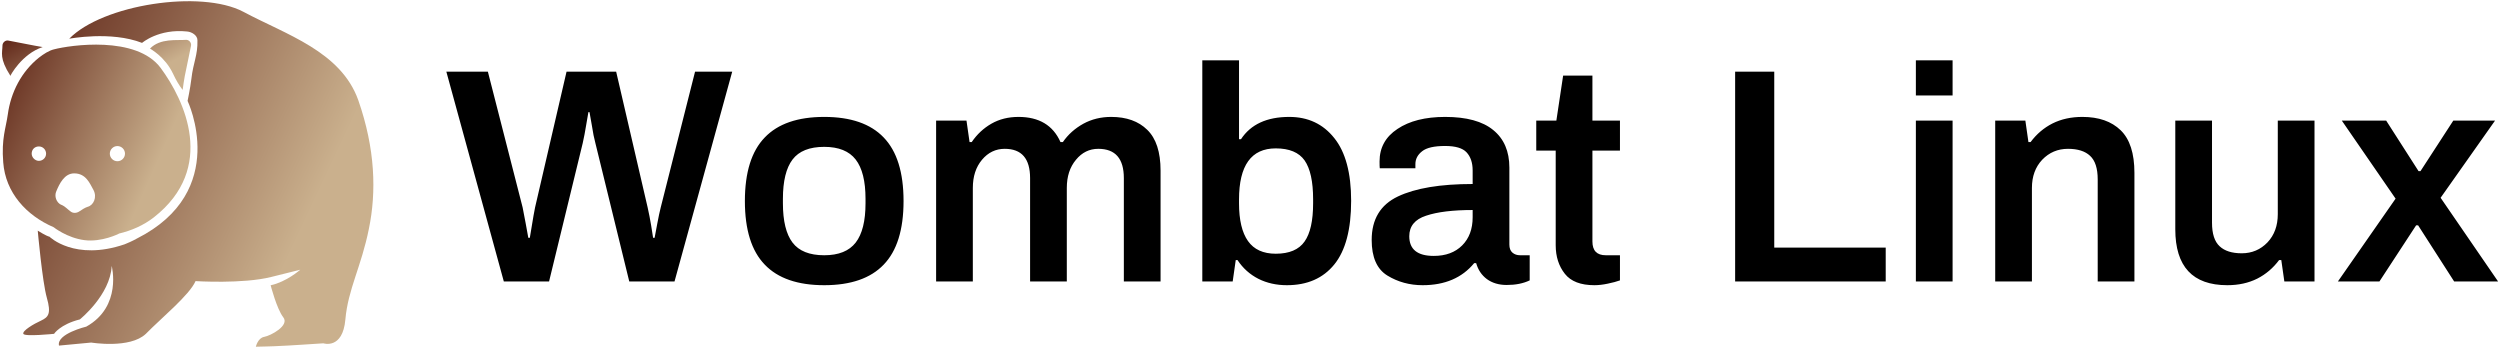
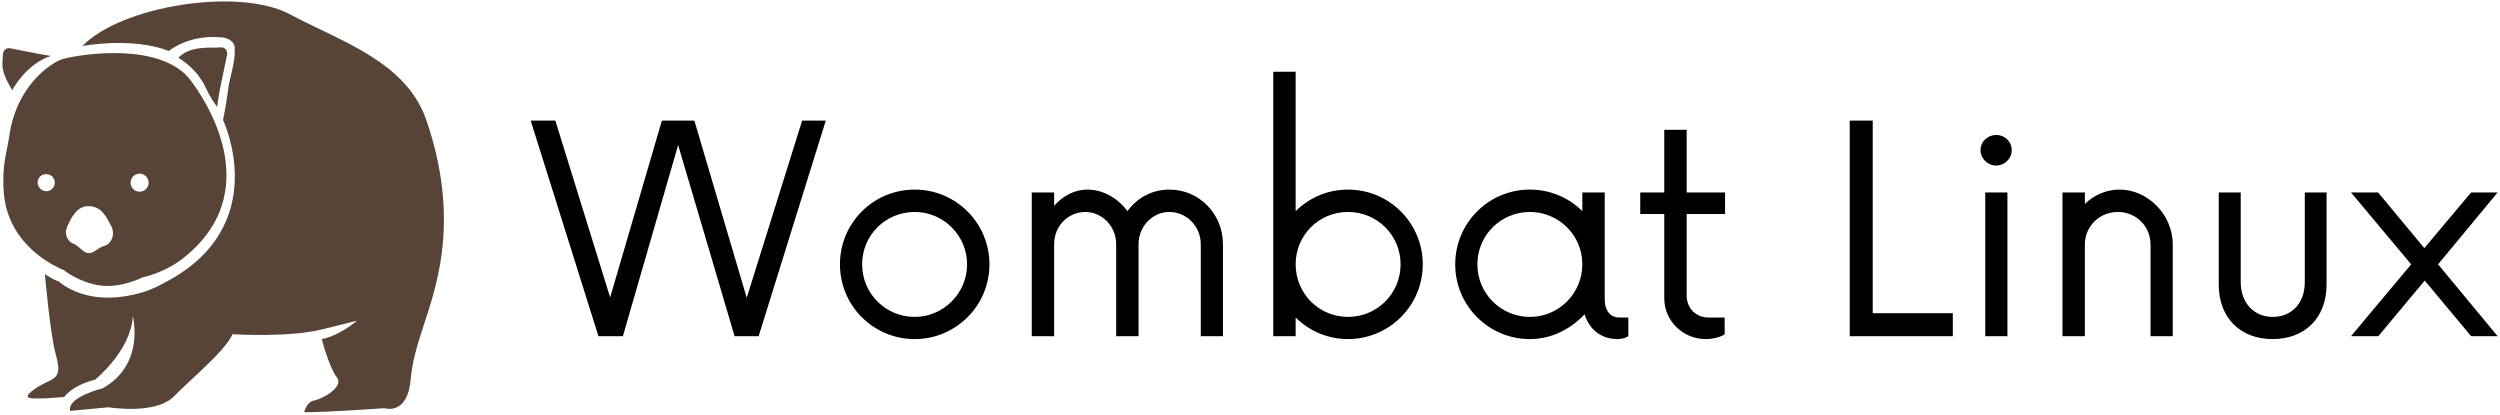
- <svg xmlns="http://www.w3.org/2000/svg" data-v-423bf9ae="" viewBox="0 0 667 93" class="iconLeft">
-   <g data-v-423bf9ae="" id="b7103e3b-57a3-4831-8f14-232031608eb7" fill="#000000" transform="matrix(5.830904,0,0,5.830904,118.6767,3.437127)">
-     <path d="M2.70 12.29L0.07 2.69L1.97 2.69L3.56 8.90L3.56 8.90Q3.61 9.14 3.70 9.63L3.70 9.63L3.70 9.63Q3.79 10.12 3.82 10.29L3.82 10.29L3.89 10.29L3.89 10.29Q3.92 10.12 3.99 9.69L3.99 9.69L3.99 9.69Q4.06 9.25 4.13 8.90L4.13 8.90L5.57 2.69L7.84 2.69L9.28 8.90L9.28 8.90Q9.37 9.30 9.44 9.72L9.44 9.72L9.44 9.72Q9.51 10.14 9.53 10.29L9.53 10.29L9.60 10.29L9.60 10.29Q9.63 10.14 9.72 9.65L9.72 9.65L9.72 9.65Q9.81 9.17 9.88 8.90L9.88 8.90L11.45 2.69L13.15 2.69L10.51 12.29L8.44 12.29L6.89 5.96L6.89 5.96Q6.80 5.63 6.73 5.16L6.73 5.16L6.73 5.16Q6.65 4.69 6.62 4.54L6.62 4.54L6.57 4.54L6.57 4.54Q6.54 4.69 6.47 5.12L6.47 5.12L6.47 5.12Q6.40 5.56 6.31 5.96L6.31 5.96L4.77 12.29L2.70 12.29ZM17.36 12.46L17.36 12.46Q15.54 12.46 14.64 11.52L14.64 11.52L14.64 11.52Q13.73 10.58 13.73 8.61L13.73 8.61L13.73 8.61Q13.73 6.64 14.64 5.70L14.64 5.70L14.64 5.70Q15.54 4.76 17.36 4.76L17.36 4.76L17.36 4.76Q19.18 4.76 20.08 5.70L20.08 5.70L20.08 5.70Q20.99 6.64 20.99 8.61L20.99 8.61L20.99 8.61Q20.99 10.58 20.08 11.52L20.08 11.52L20.08 11.52Q19.18 12.46 17.36 12.46L17.36 12.46ZM17.36 11.09L17.36 11.09Q18.35 11.09 18.80 10.51L18.80 10.51L18.80 10.51Q19.25 9.93 19.25 8.71L19.25 8.71L19.25 8.51L19.25 8.51Q19.25 7.29 18.80 6.71L18.80 6.71L18.80 6.71Q18.35 6.13 17.36 6.13L17.36 6.13L17.36 6.13Q16.35 6.13 15.91 6.71L15.91 6.71L15.91 6.71Q15.47 7.29 15.47 8.51L15.47 8.51L15.47 8.71L15.47 8.71Q15.47 9.93 15.91 10.51L15.91 10.51L15.91 10.51Q16.35 11.09 17.36 11.09L17.36 11.09ZM22.48 12.29L22.48 4.93L23.87 4.93L24.01 5.91L24.11 5.91L24.11 5.91Q24.47 5.38 25.01 5.07L25.01 5.07L25.01 5.07Q25.55 4.76 26.25 4.76L26.25 4.76L26.25 4.76Q27.66 4.76 28.17 5.91L28.17 5.91L28.28 5.91L28.28 5.91Q28.64 5.39 29.22 5.07L29.22 5.07L29.22 5.07Q29.79 4.76 30.49 4.76L30.49 4.76L30.49 4.76Q31.54 4.76 32.14 5.35L32.14 5.35L32.14 5.35Q32.75 5.94 32.75 7.22L32.75 7.22L32.75 12.29L31.07 12.29L31.07 7.56L31.07 7.56Q31.07 6.22 29.90 6.22L29.90 6.22L29.90 6.22Q29.29 6.22 28.88 6.72L28.88 6.72L28.88 6.72Q28.46 7.22 28.46 8.01L28.46 8.01L28.46 12.29L26.78 12.29L26.78 7.56L26.78 7.56Q26.78 6.22 25.62 6.22L25.62 6.22L25.62 6.22Q25.00 6.22 24.58 6.72L24.58 6.72L24.58 6.72Q24.16 7.22 24.16 8.01L24.16 8.01L24.16 12.29L22.48 12.29ZM38.53 12.46L38.53 12.46Q37.81 12.46 37.23 12.17L37.23 12.17L37.23 12.17Q36.64 11.87 36.27 11.31L36.27 11.31L36.19 11.31L36.05 12.29L34.66 12.29L34.66 2.17L36.34 2.17L36.34 5.78L36.43 5.78L36.43 5.78Q37.10 4.76 38.64 4.76L38.64 4.76L38.64 4.76Q39.93 4.76 40.70 5.73L40.70 5.73L40.70 5.73Q41.47 6.69 41.47 8.60L41.47 8.60L41.47 8.60Q41.47 10.56 40.70 11.51L40.70 11.51L40.70 11.51Q39.93 12.46 38.53 12.46L38.53 12.46ZM38.02 11.02L38.02 11.02Q38.95 11.02 39.34 10.46L39.34 10.46L39.34 10.46Q39.73 9.91 39.73 8.71L39.73 8.71L39.73 8.53L39.73 8.53Q39.73 7.31 39.34 6.75L39.34 6.75L39.34 6.75Q38.95 6.20 38.02 6.20L38.02 6.20L38.02 6.20Q36.34 6.20 36.34 8.54L36.34 8.54L36.34 8.71L36.34 8.71Q36.34 9.86 36.75 10.44L36.75 10.44L36.75 10.44Q37.16 11.02 38.02 11.02L38.02 11.02ZM44.74 12.46L44.74 12.46Q43.85 12.46 43.13 12.02L43.13 12.02L43.13 12.02Q42.41 11.58 42.41 10.39L42.41 10.39L42.41 10.39Q42.41 8.97 43.61 8.40L43.61 8.40L43.61 8.40Q44.81 7.83 47.03 7.83L47.03 7.83L47.03 7.21L47.03 7.21Q47.03 6.68 46.75 6.38L46.75 6.38L46.75 6.38Q46.48 6.09 45.77 6.09L45.77 6.09L45.77 6.09Q45.02 6.09 44.72 6.33L44.72 6.33L44.72 6.33Q44.41 6.57 44.41 6.92L44.41 6.92L44.41 7.11L42.78 7.11L42.78 7.11Q42.77 7.03 42.77 6.80L42.77 6.80L42.77 6.80Q42.77 5.85 43.59 5.31L43.59 5.31L43.59 5.31Q44.41 4.76 45.77 4.76L45.77 4.76L45.77 4.76Q47.24 4.76 47.97 5.36L47.97 5.36L47.97 5.36Q48.71 5.96 48.71 7.08L48.71 7.08L48.71 10.60L48.71 10.60Q48.71 10.85 48.85 10.97L48.85 10.97L48.85 10.97Q48.99 11.09 49.20 11.09L49.20 11.09L49.64 11.09L49.64 12.24L49.64 12.24Q49.20 12.45 48.59 12.45L48.59 12.45L48.59 12.45Q48.05 12.45 47.68 12.18L47.68 12.18L47.68 12.18Q47.32 11.91 47.19 11.45L47.19 11.45L47.10 11.45L47.10 11.45Q46.27 12.46 44.74 12.46L44.74 12.46ZM45.25 11.12L45.25 11.12Q46.07 11.12 46.55 10.64L46.55 10.64L46.55 10.64Q47.03 10.16 47.03 9.35L47.03 9.35L47.03 9.02L47.03 9.02Q45.67 9.02 44.90 9.28L44.90 9.28L44.90 9.28Q44.13 9.53 44.13 10.22L44.13 10.22L44.13 10.22Q44.13 11.12 45.25 11.12L45.25 11.12ZM52.60 12.46L52.60 12.46Q51.66 12.46 51.25 11.94L51.25 11.94L51.25 11.94Q50.83 11.41 50.83 10.63L50.83 10.63L50.83 6.30L49.94 6.30L49.94 4.93L50.86 4.93L51.17 2.87L52.51 2.87L52.51 4.93L53.77 4.93L53.77 6.30L52.51 6.30L52.51 10.46L52.51 10.46Q52.51 11.09 53.12 11.09L53.12 11.09L53.77 11.09L53.77 12.24L53.77 12.24Q53.55 12.32 53.21 12.39L53.21 12.39L53.21 12.39Q52.88 12.46 52.60 12.46L52.60 12.46ZM59.04 12.29L59.04 2.69L60.83 2.69L60.83 10.74L65.93 10.74L65.93 12.29L59.04 12.29ZM67.31 3.78L67.31 2.17L68.99 2.17L68.99 3.78L67.31 3.78ZM67.31 12.29L67.31 4.93L68.99 4.93L68.99 12.29L67.31 12.29ZM70.94 12.29L70.94 4.93L72.32 4.93L72.46 5.91L72.56 5.91L72.56 5.91Q72.97 5.36 73.56 5.06L73.56 5.06L73.56 5.06Q74.16 4.76 74.93 4.76L74.93 4.76L74.93 4.76Q76.05 4.76 76.68 5.37L76.68 5.37L76.68 5.37Q77.31 5.98 77.31 7.32L77.31 7.32L77.31 12.29L75.63 12.29L75.63 7.62L75.63 7.62Q75.63 6.86 75.28 6.54L75.28 6.54L75.28 6.54Q74.94 6.22 74.27 6.22L74.27 6.22L74.27 6.22Q73.57 6.22 73.09 6.72L73.09 6.72L73.09 6.72Q72.62 7.22 72.62 8.01L72.62 8.01L72.62 12.29L70.94 12.29ZM81.56 12.46L81.56 12.46Q79.18 12.46 79.18 9.90L79.18 9.90L79.18 4.93L80.86 4.93L80.86 9.60L80.86 9.60Q80.86 10.36 81.21 10.68L81.21 10.68L81.21 10.68Q81.55 11.00 82.22 11.00L82.22 11.00L82.22 11.00Q82.92 11.00 83.40 10.50L83.40 10.50L83.40 10.50Q83.87 10.00 83.87 9.21L83.87 9.21L83.87 4.93L85.55 4.93L85.55 12.29L84.17 12.29L84.03 11.31L83.93 11.31L83.93 11.31Q83.52 11.86 82.93 12.16L82.93 12.16L82.93 12.16Q82.33 12.46 81.56 12.46L81.56 12.46ZM86.62 12.29L89.26 8.50L86.80 4.93L88.83 4.93L90.31 7.24L90.40 7.24L91.90 4.93L93.81 4.93L91.32 8.46L93.95 12.29L91.94 12.29L90.29 9.72L90.20 9.72L88.52 12.29L86.62 12.29Z" />
+ <svg xmlns="http://www.w3.org/2000/svg" data-v-423bf9ae="" viewBox="0 0 561 93" class="iconLeft">
+   <g data-v-423bf9ae="" id="8cf70366-57c0-4771-9326-3827858565fa" fill="#000000" transform="matrix(4.608295,0,0,4.608295,119.5918,16.09019)">
+     <path d="M13.11 2.38L10.41 11.01L7.86 2.38L6.28 2.38L3.76 10.99L1.09 2.38L-0.11 2.38L3.19 12.88L4.38 12.88L7.07 3.57L9.82 12.88L10.99 12.88L14.26 2.38ZM18.59 13.02C20.60 13.02 22.23 11.39 22.23 9.38C22.23 7.37 20.60 5.74 18.59 5.74C16.57 5.74 14.95 7.37 14.95 9.38C14.95 11.39 16.57 13.02 18.59 13.02ZM18.59 11.94C17.17 11.94 16.03 10.80 16.03 9.38C16.03 7.96 17.17 6.83 18.59 6.83C19.98 6.83 21.14 7.96 21.14 9.38C21.14 10.80 19.98 11.94 18.59 11.94ZM30.99 5.74C30.15 5.74 29.42 6.14 28.95 6.79C28.47 6.14 27.74 5.74 27.00 5.74C26.37 5.74 25.80 6.05 25.38 6.53L25.38 5.88L24.29 5.88L24.29 12.88L25.38 12.88L25.38 8.40C25.38 7.53 26.04 6.83 26.90 6.83C27.72 6.83 28.40 7.53 28.40 8.40L28.40 12.88L29.49 12.88L29.49 8.40C29.49 7.53 30.17 6.83 30.99 6.83C31.83 6.83 32.52 7.53 32.52 8.40L32.52 12.88L33.60 12.88L33.60 8.40C33.60 6.93 32.45 5.74 30.99 5.74ZM39.69 5.74C38.69 5.74 37.80 6.14 37.14 6.79L37.14 0L36.05 0L36.05 12.88L37.14 12.88L37.14 11.97C37.80 12.62 38.69 13.02 39.69 13.02C41.70 13.02 43.33 11.39 43.33 9.38C43.33 7.37 41.70 5.74 39.69 5.74ZM39.69 11.94C38.27 11.94 37.14 10.80 37.14 9.38C37.14 7.96 38.27 6.83 39.69 6.83C41.11 6.83 42.25 7.96 42.25 9.38C42.25 10.80 41.11 11.94 39.69 11.94ZM52.90 11.97C52.52 11.97 52.19 11.71 52.19 11.06L52.19 5.88L51.10 5.88L51.10 6.79C50.45 6.14 49.54 5.74 48.55 5.74C46.53 5.74 44.91 7.37 44.91 9.38C44.91 11.39 46.53 13.02 48.55 13.02C49.60 13.02 50.54 12.53 51.21 11.81C51.43 12.53 51.99 13.02 52.82 13.02C53.01 13.02 53.20 12.97 53.34 12.88L53.34 11.97ZM48.55 11.94C47.13 11.94 45.99 10.80 45.99 9.38C45.99 7.96 47.13 6.83 48.55 6.83C49.95 6.83 51.10 7.96 51.10 9.38C51.10 10.80 49.95 11.94 48.55 11.94ZM58.05 6.93L58.05 5.88L56.18 5.88L56.18 2.83L55.09 2.83L55.09 5.88L53.92 5.88L53.92 6.93L55.09 6.93L55.09 11.04C55.09 12.15 56.02 13.02 57.10 13.02C57.45 13.02 57.84 12.92 58.03 12.79L58.03 11.97L57.23 11.97C56.67 11.97 56.18 11.55 56.18 10.90L56.18 6.93ZM65.24 11.76L65.24 2.38L64.12 2.38L64.12 12.88L69.14 12.88L69.14 11.76ZM71.26 4.57C71.66 4.57 72.01 4.23 72.01 3.83C72.01 3.39 71.66 3.08 71.26 3.08C70.84 3.08 70.49 3.39 70.49 3.83C70.49 4.23 70.84 4.57 71.26 4.57ZM70.72 12.88L71.80 12.88L71.80 5.88L70.72 5.88ZM77.26 5.74C76.62 5.74 76.02 6.00 75.57 6.44L75.57 5.88L74.48 5.88L74.48 12.88L75.57 12.88L75.57 8.42C75.57 7.53 76.28 6.83 77.18 6.83C78.07 6.83 78.77 7.53 78.77 8.42L78.77 12.88L79.85 12.88L79.85 8.42C79.85 6.93 78.61 5.74 77.26 5.74ZM84.72 13.02C86.28 13.02 87.34 11.99 87.34 10.36L87.34 5.88L86.28 5.88L86.28 10.24C86.28 11.29 85.63 11.94 84.72 11.94C83.83 11.94 83.16 11.29 83.16 10.24L83.16 5.88L82.09 5.88L82.09 10.36C82.09 11.99 83.14 13.02 84.72 13.02ZM95.67 5.88L94.38 5.88L92.10 8.59L89.85 5.88L88.53 5.88L91.46 9.38L88.53 12.88L89.86 12.88L92.12 10.17L94.38 12.88L95.67 12.88L92.77 9.38Z" />
  </g>
-   <defs data-v-423bf9ae="">
-     <linearGradient data-v-423bf9ae="" gradientTransform="rotate(25)" id="dddb6641-f363-4679-81fd-74759b43e555" x1="0%" y1="0%" x2="100%" y2="0%">
-       <stop data-v-423bf9ae="" offset="0%" style="stop-color: rgb(95, 37, 23); stop-opacity: 1;" />
-       <stop data-v-423bf9ae="" offset="100%" style="stop-color: rgb(202, 176, 141); stop-opacity: 1;" />
-     </linearGradient>
-   </defs>
-   <g data-v-423bf9ae="" id="71fc5773-a30d-49a9-941e-6f5eb77a600d" transform="matrix(1.012041,0,0,1.012041,-0.5553838,-4.143364)" stroke="none" fill="url(#dddb6641-f363-4679-81fd-74759b43e555)">
+   <g data-v-423bf9ae="" id="eac7b403-b619-407a-86b4-18a276050574" transform="matrix(1.012041,0,0,1.012041,-0.5553838,-4.143364)" stroke="none" fill="#584437">
    <path d="M11.8 16.5s-2.5-.4-9-1.7c-.8-.2-1.6.5-1.6 1.3 0 1.9-.9 3.3 2.1 8-.1 0 3-5.8 8.5-7.6zM46.2 23.6c.7 1.5 1.5 2.9 2.5 4.2 0 0 .4-3.2.9-5.3.3-1.4.9-4.4 1.3-6.3.2-.9-.6-1.7-1.4-1.6-2.2.2-6.7-.5-9.4 2.3-.1 0 3.9 2 6.1 6.7z" />
    <path d="M95 30.5C90.4 17.6 75.9 13.2 64.7 7.2c-11.2-5.9-37.1-1.9-45.9 7.1 0 0 11-2.1 19.2 1.1 0 0 4.4-3.8 11.9-3 1.2.1 2.7 1 2.7 2.3.1 4-1.1 5.8-1.6 10.2-.3 2.5-1 5.8-1 5.8S61.4 54.5 36.6 67c0 0-1.2.7-3.2 1.5-13.2 4.5-19.8-2-19.8-2-.9-.2-3.1-1.6-3.1-1.6s1.2 13.5 2.4 17.7c1.2 4.2.4 5.1-1.5 6-2 .9-5 2.7-4.7 3.5.3.8 8.1 0 8.1 0s1.6-2.5 6.8-3.8c0 0 8-6.4 8.4-14.1 0 0 2.8 10.7-6.7 16 0 0-7.9 1.9-7.2 5l8.5-.8s10.2 1.7 14.4-2.3c4-4.1 11.5-10.2 13.1-13.9 0 0 12.5.8 20-1.1l7.6-1.9s-3.6 3.2-7.8 4.1c0 0 1.6 6.2 3.3 8.4 1.8 2.2-3.3 4.9-5 5.2-1.7.3-2.2 2.6-2.2 2.6s5.1-.1 6.2-.2c1.1 0 11.6-.7 11.6-.7s5.1 1.7 5.8-6.3 4.2-13.9 6.2-23.9c2-9.7 1.7-21-2.8-33.9z" />
    <path d="M14.7 64s-.1 0 0 0c0 0 3.5 2.8 8.1 3.4s9.1-1.7 9.1-1.7h-.1c3.4-.8 6.6-2.2 9.3-4.3 16.6-13 8.1-30.9 1.8-39.4-6.4-8.6-23.9-6-28.1-4.9-1.3.3-2.7 1.2-4 2.2-4.6 3.7-7.4 9.1-8.2 15-.5 3.6-1.7 6.3-1.2 12.6.6 8 6.1 14 13.3 17.1zm16.8-21.4c1.1 0 2 .9 2 2s-.9 2-2 2-2-.9-2-2 .9-2 2-2zM15.4 54.5c.8-1.9 2.1-4.7 4.7-4.7 3.1 0 4.1 2.6 5.1 4.4 1 1.9 0 4-1.5 4.4-.7.2-1.6.8-2.2 1.2-.7.5-1.7.6-2.4 0-.7-.5-1.4-1.3-2.3-1.7h-.1c-1.3-.6-1.9-2.3-1.3-3.6zm-4.6-11.8c1.1 0 1.9.9 1.9 1.9 0 1.1-.9 1.9-1.9 1.9s-1.9-.9-1.9-1.9c0-1.1.8-1.9 1.9-1.9z" />
  </g>
</svg>
